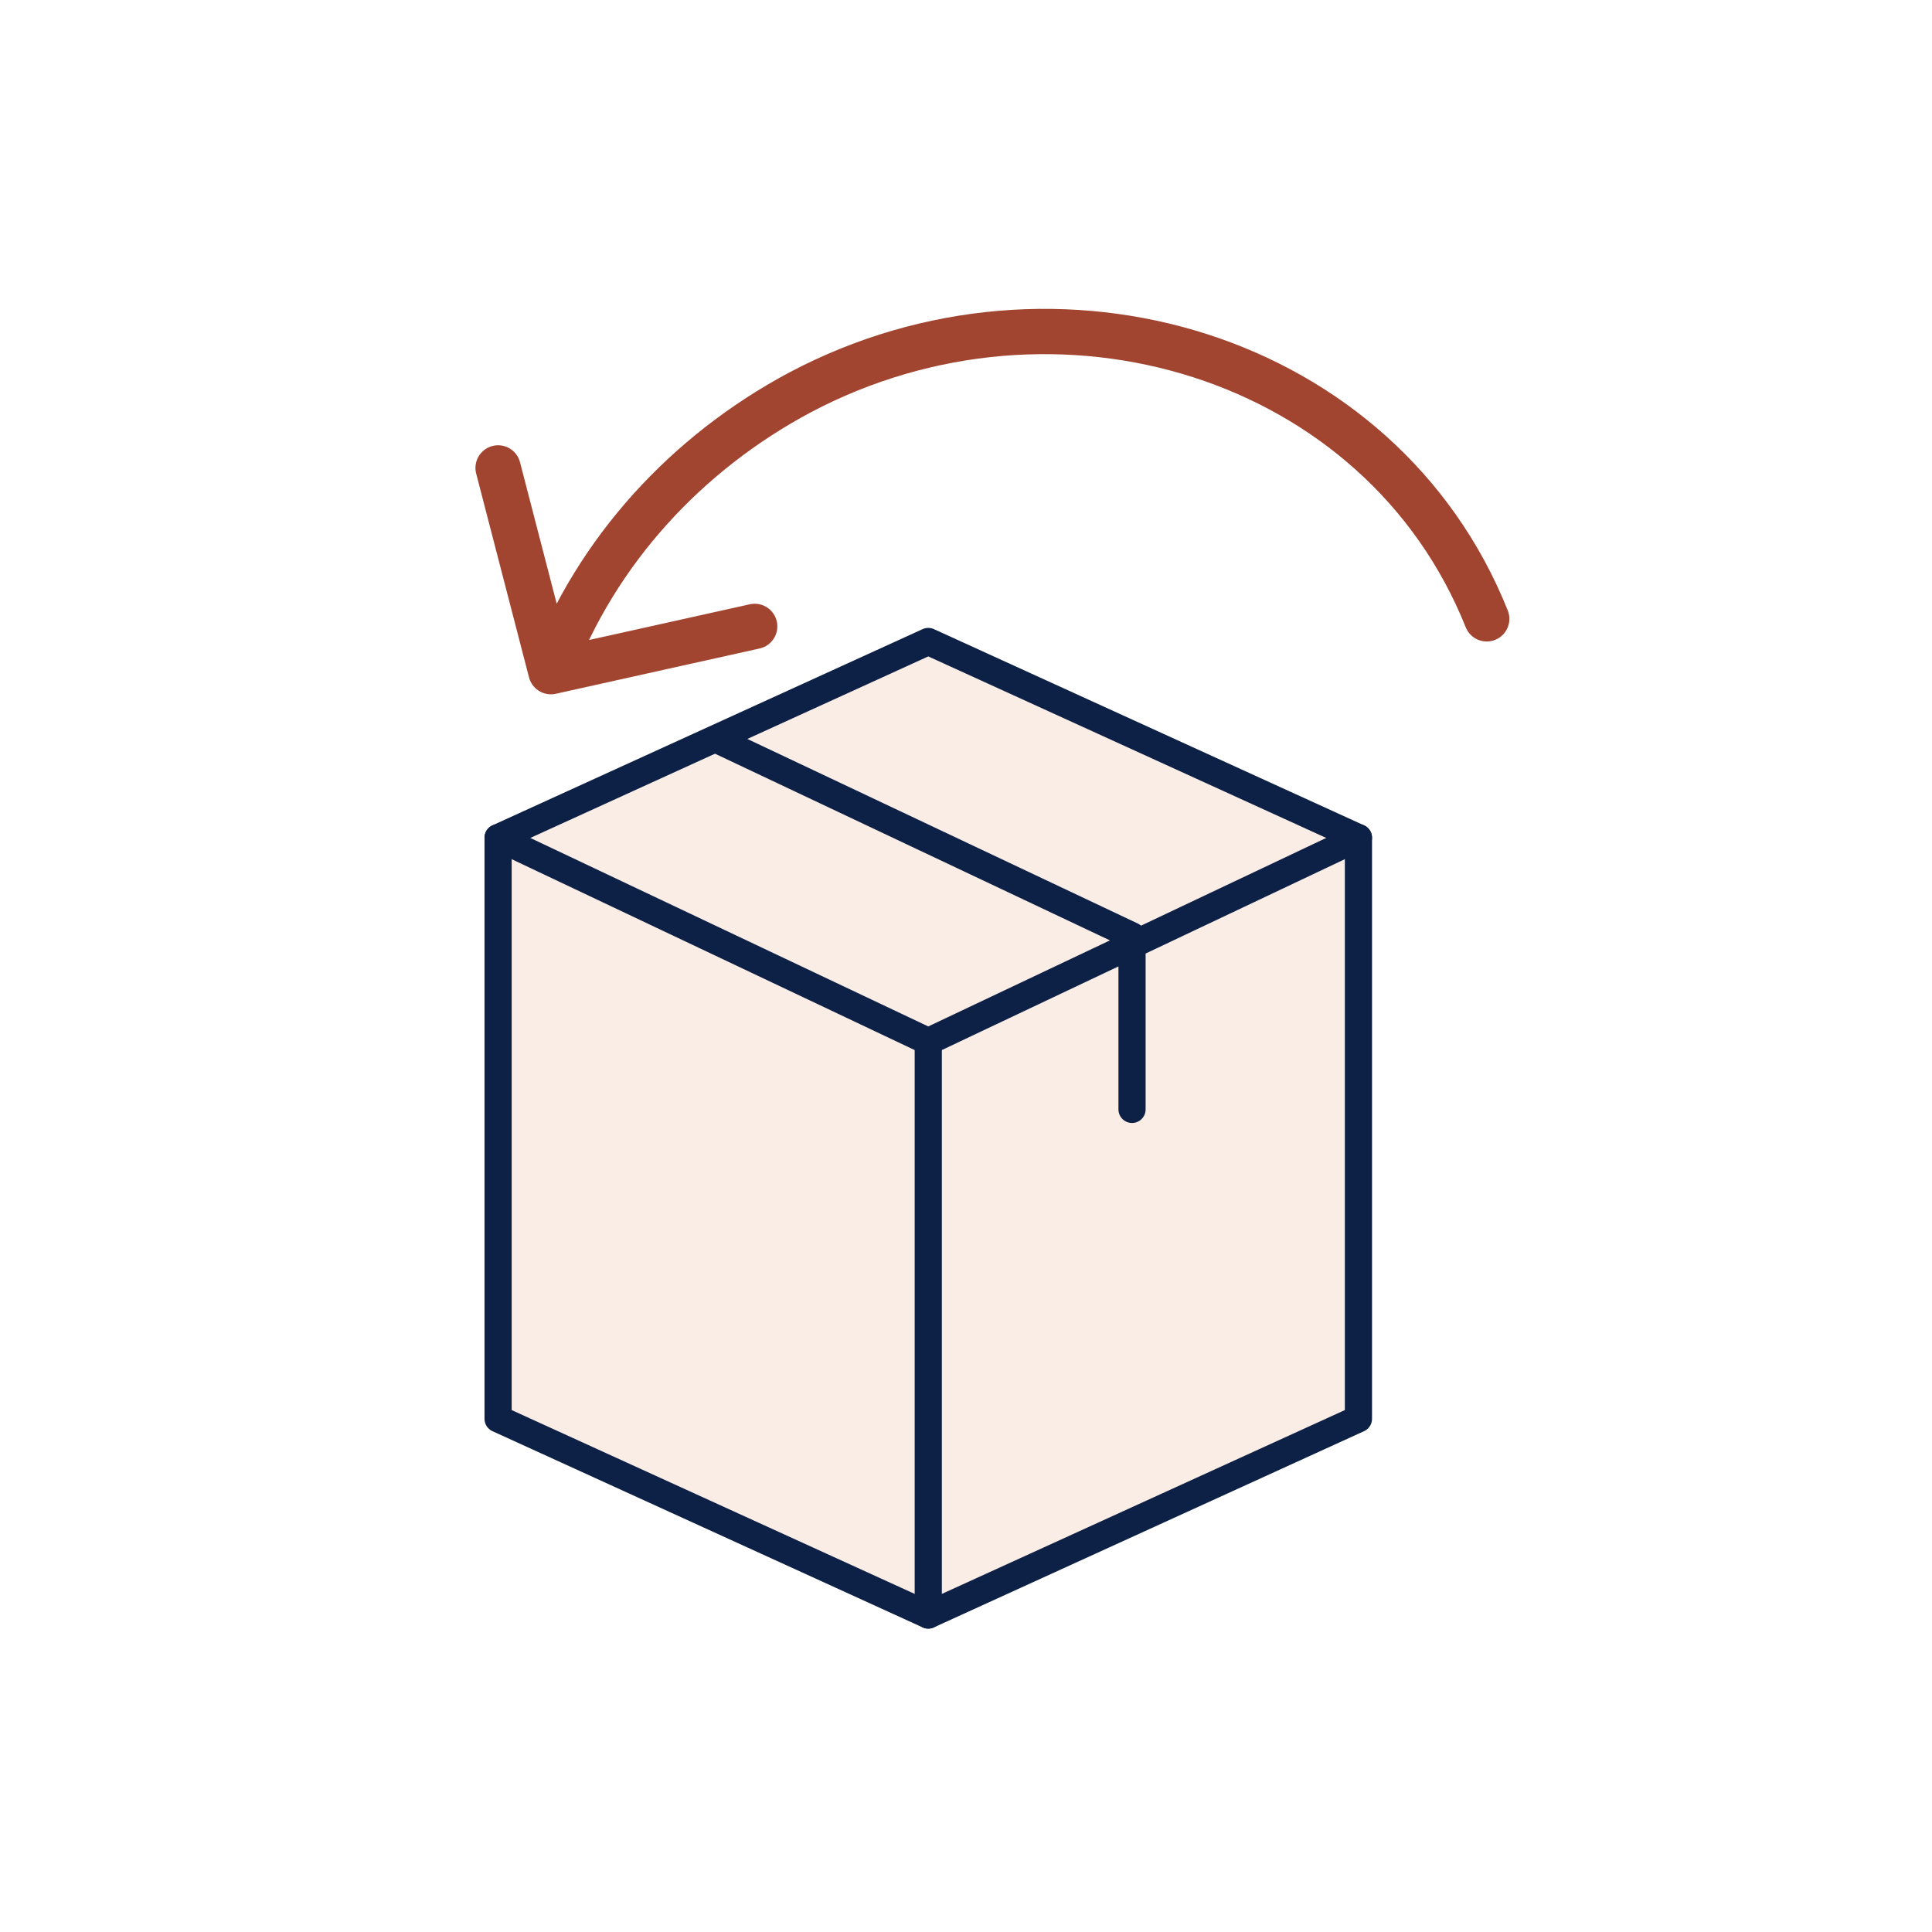
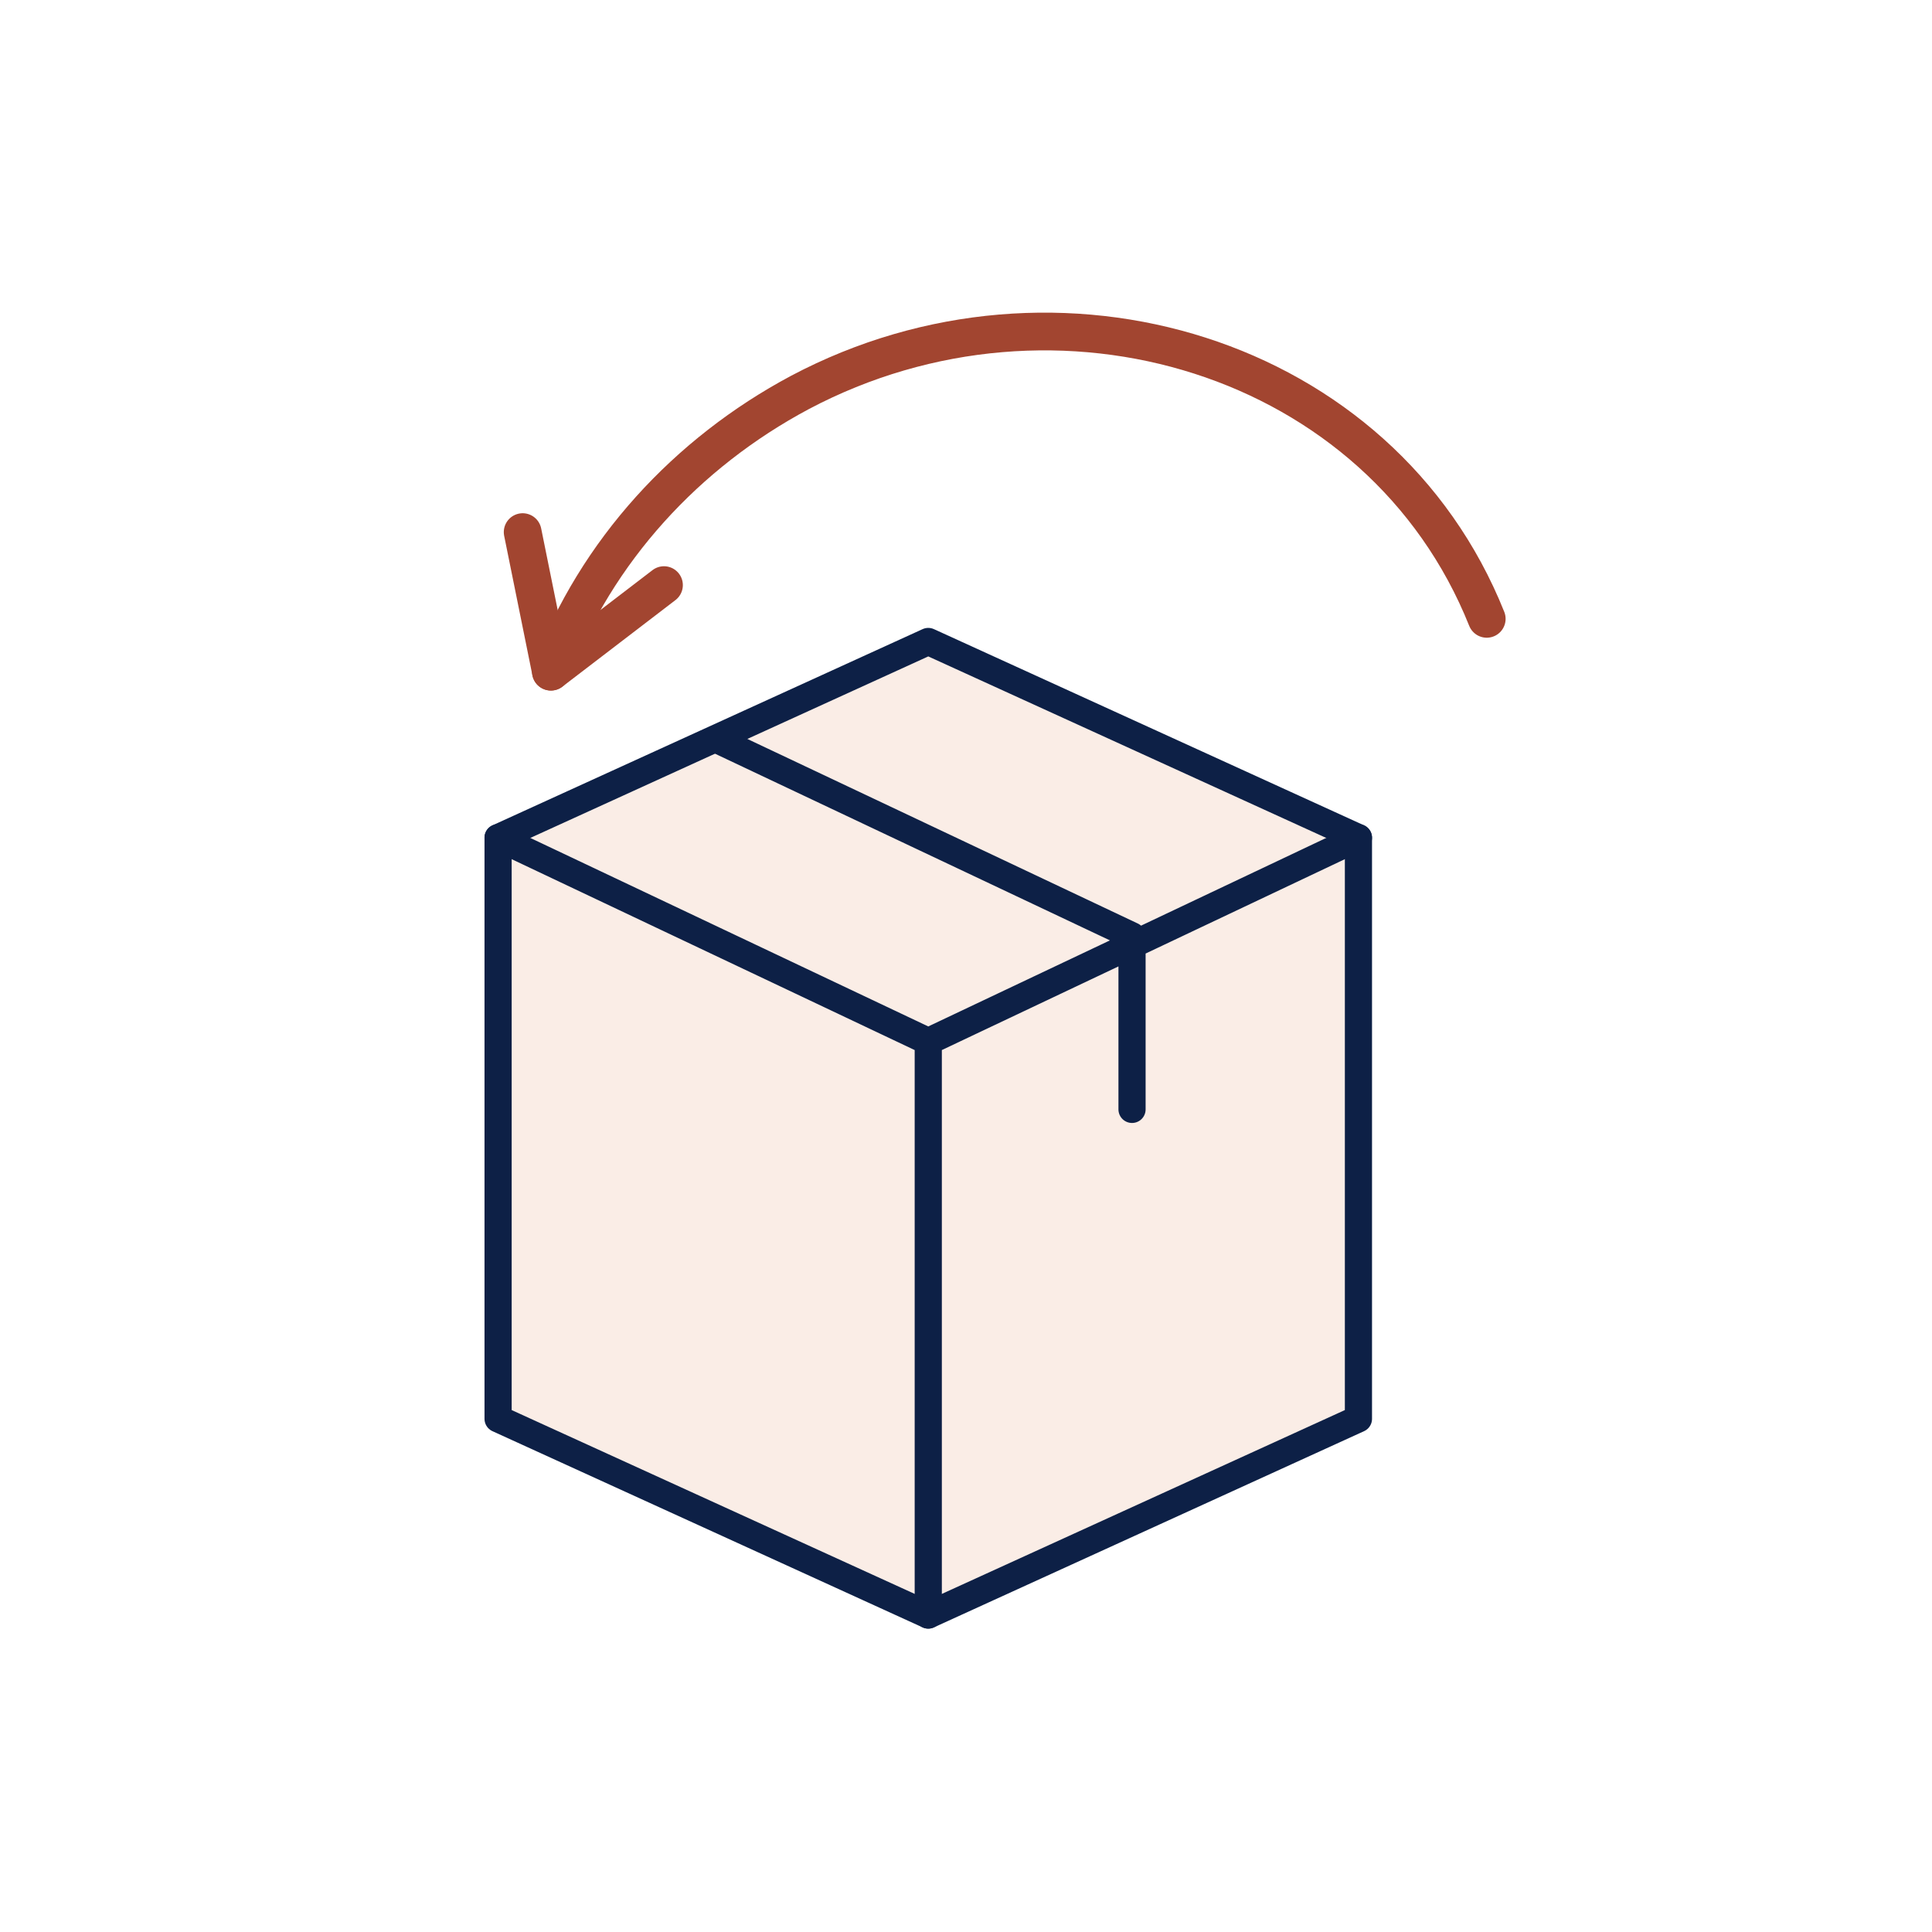
<svg xmlns="http://www.w3.org/2000/svg" width="256" height="256" viewBox="0 0 256 256" role="img" aria-label="返品・交換">
  <g fill="none" stroke="#0D2046" stroke-width="3.6" stroke-linecap="round" stroke-linejoin="round">
    <path fill="#FAEDE6" d="m66 111 57-26 57 26v77l-57 26-57-26Z" />
    <path d="m66 111 57 27 57-27m-57 27v76m-28-116 55 26v23" />
-     <path stroke="#A24530" stroke-width="6" d="M197 82c-14-35-57-48-91-30-15 8-27 21-33 37m-7-27 7 27 27-6" />
+     <g data-icon-arrow="true" fill="none" stroke="#A24530" stroke-width="5">
+       <path data-arrow-shaft="true" d="M197 82C183 47 140 34 106 52C91 60 79 73 73 89" />
+       <path data-arrow-head="true" d="M69.255 70.507L73 89L87.981 77.530" />
+     </g>
  </g>
</svg>
